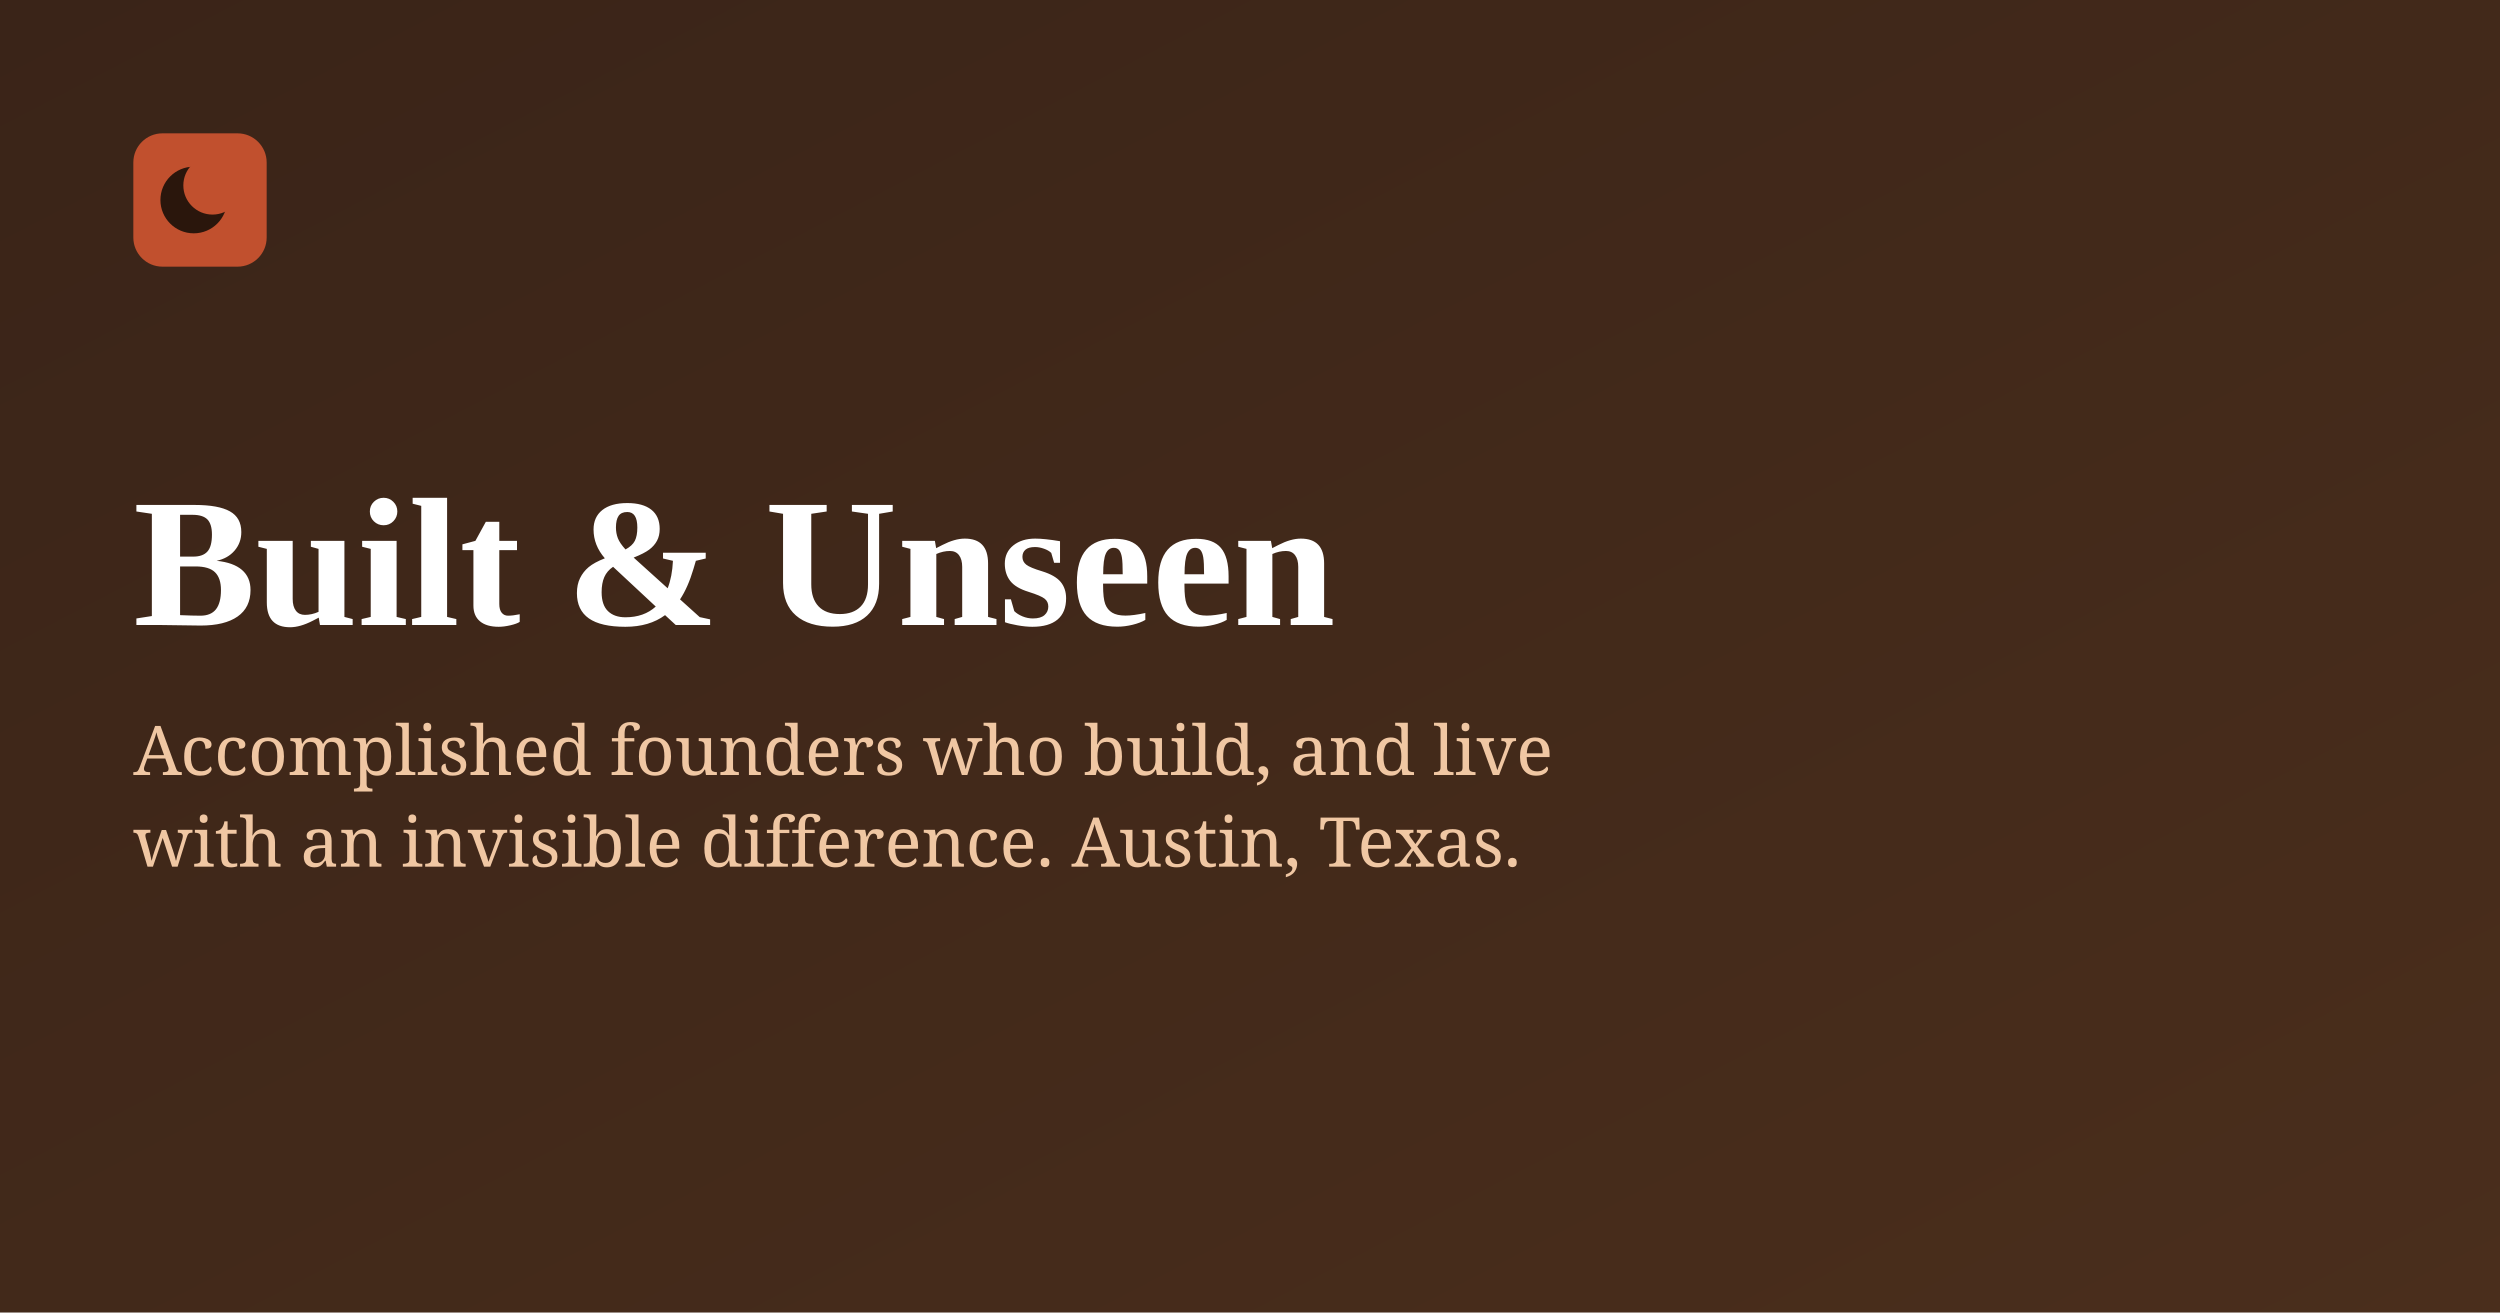
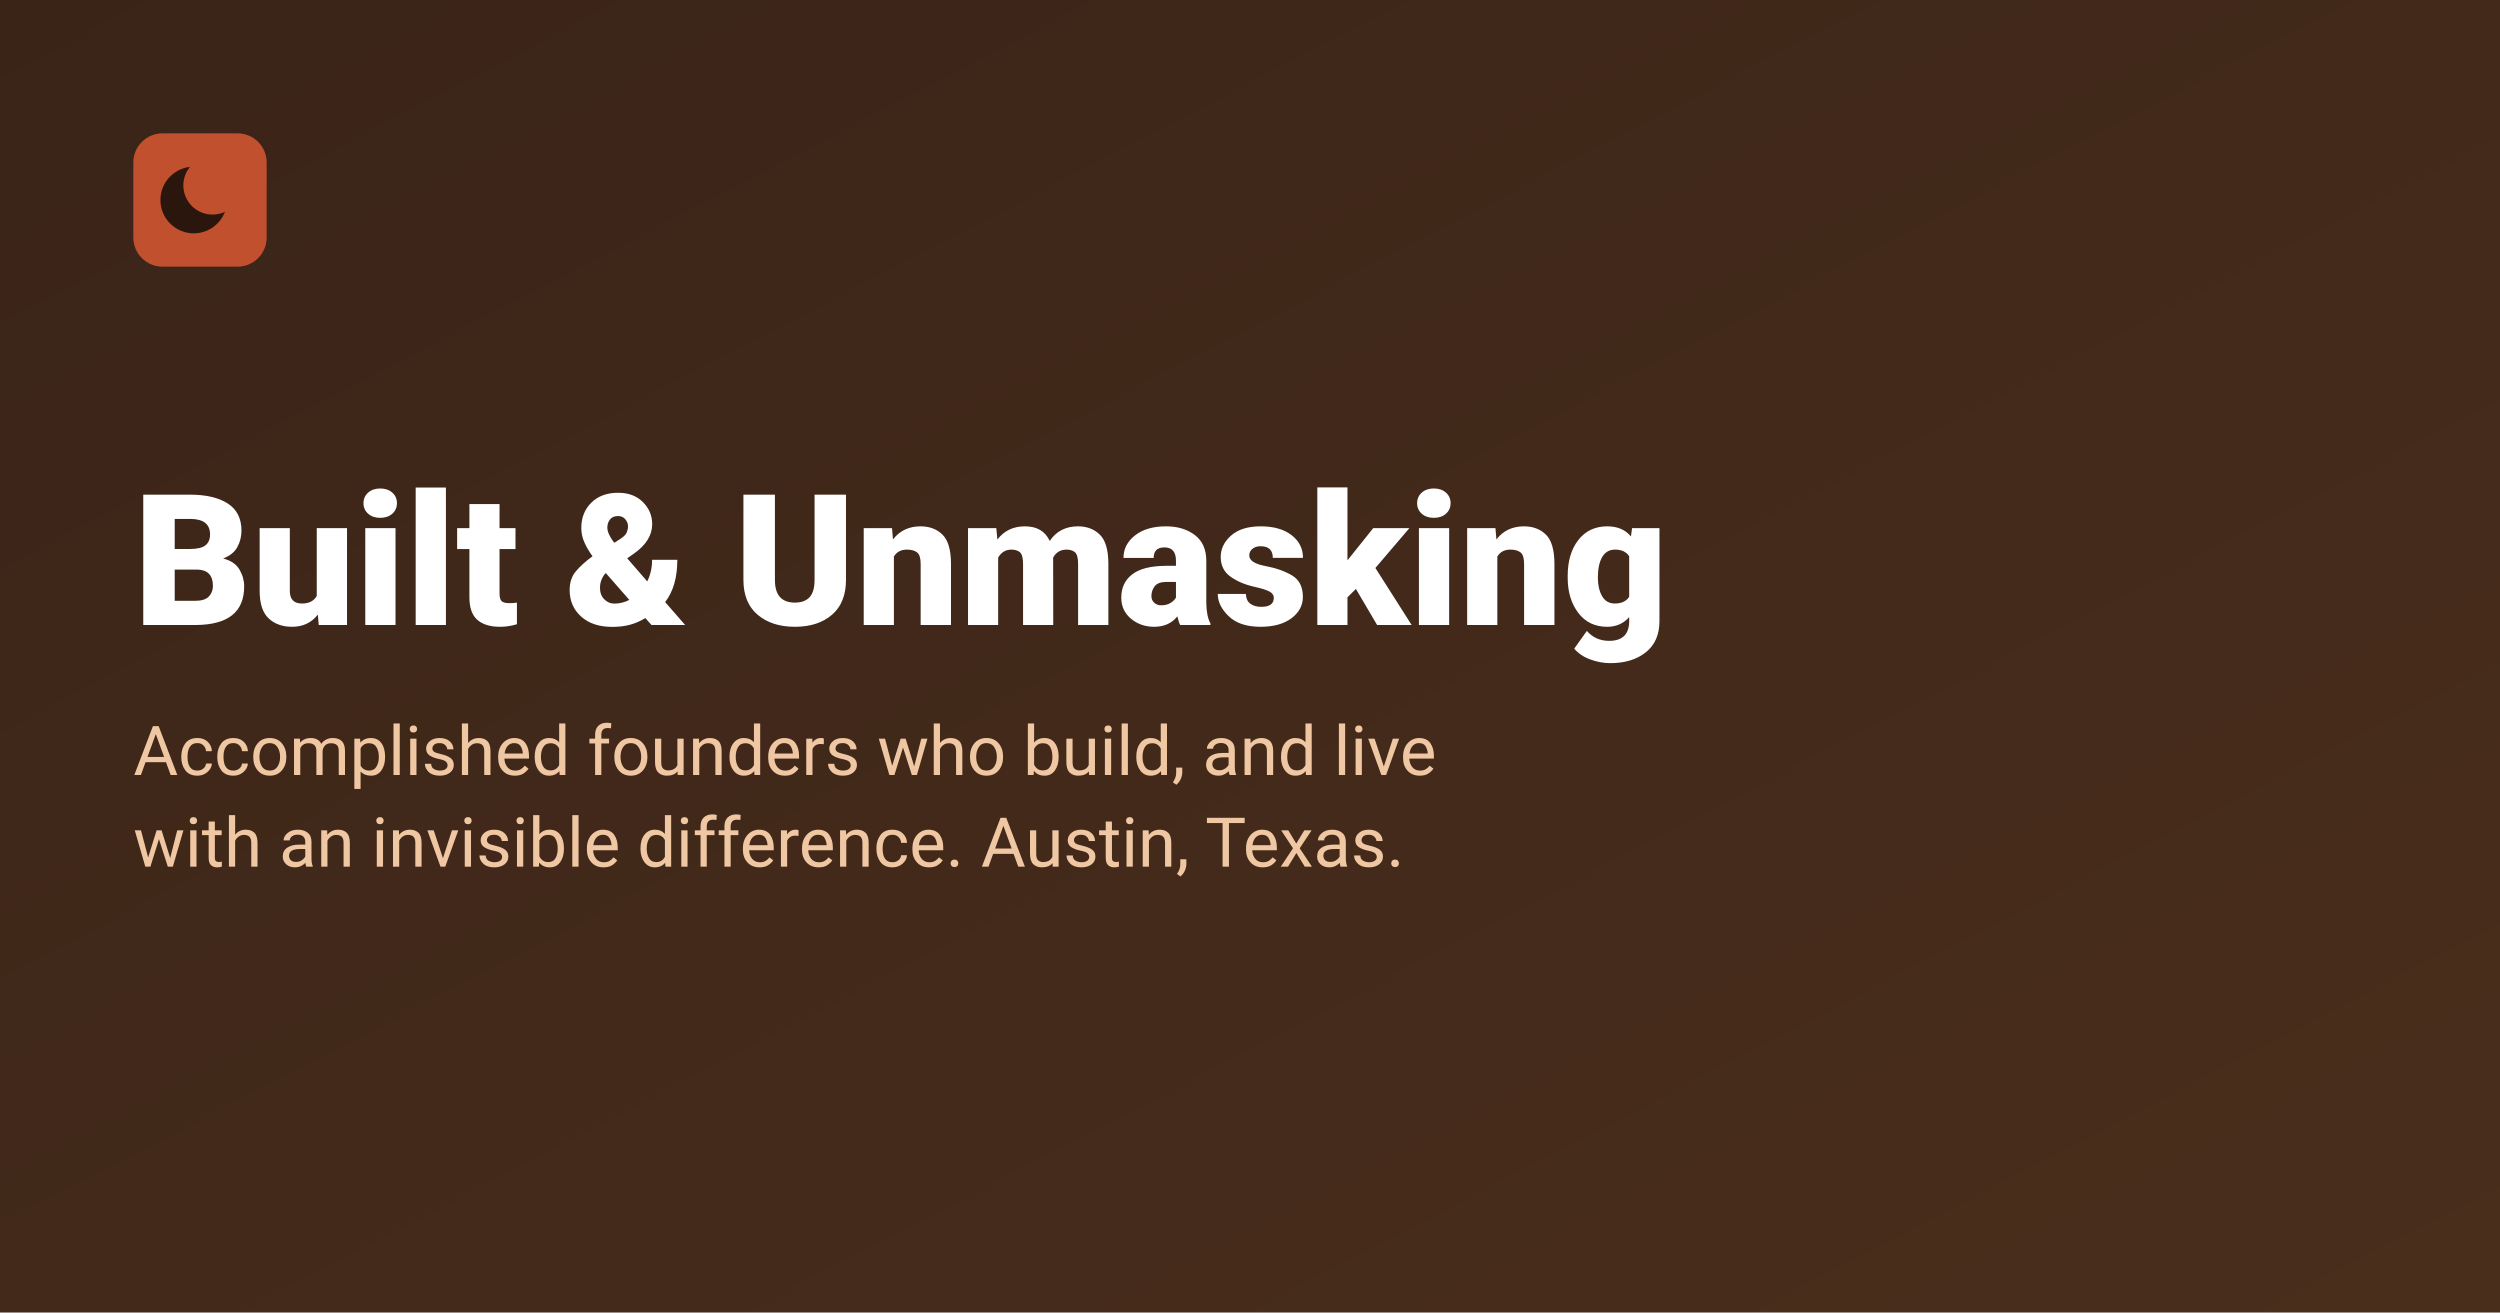
<svg xmlns="http://www.w3.org/2000/svg" width="1200" height="630" viewBox="0 0 1200 630">
  <defs>
    <linearGradient id="g" x1="0" y1="0" x2="1" y2="1">
      <stop offset="0" stop-color="#3a2418" />
      <stop offset="1" stop-color="#4a2e1c" />
    </linearGradient>
  </defs>
  <rect width="1200" height="630" fill="url(#g)" />
  <rect x="64" y="64" width="64" height="64" rx="14" fill="#c1502e" />
  <circle cx="93" cy="96" r="16" fill="#2a160c" />
  <circle cx="102" cy="89" r="14" fill="#c1502e" />
-   <text x="64" y="300" font-family="Georgia,'Times New Roman',serif" font-size="88" font-weight="800" fill="#fff">Built &amp; Unseen</text>
-   <text x="64" y="372" font-family="Georgia,serif" font-size="33" fill="#f0c7a3">Accomplished founders who build, and live</text>
-   <text x="64" y="416" font-family="Georgia,serif" font-size="33" fill="#f0c7a3">with an invisible difference. Austin, Texas.</text>
+   <text x="64" y="300" font-family="-apple-system,BlinkMacSystemFont,'Segoe UI',Roboto,Helvetica,Arial,sans-serif" font-size="88" font-weight="800" fill="#fff">Built &amp; Unmasking</text>
+   <text x="64" y="372" font-family="-apple-system,BlinkMacSystemFont,'Segoe UI',Roboto,Helvetica,Arial,sans-serif" font-size="33" fill="#f0c7a3">Accomplished founders who build, and live</text>
+   <text x="64" y="416" font-family="-apple-system,BlinkMacSystemFont,'Segoe UI',Roboto,Helvetica,Arial,sans-serif" font-size="33" fill="#f0c7a3">with an invisible difference. Austin, Texas.</text>
</svg>
